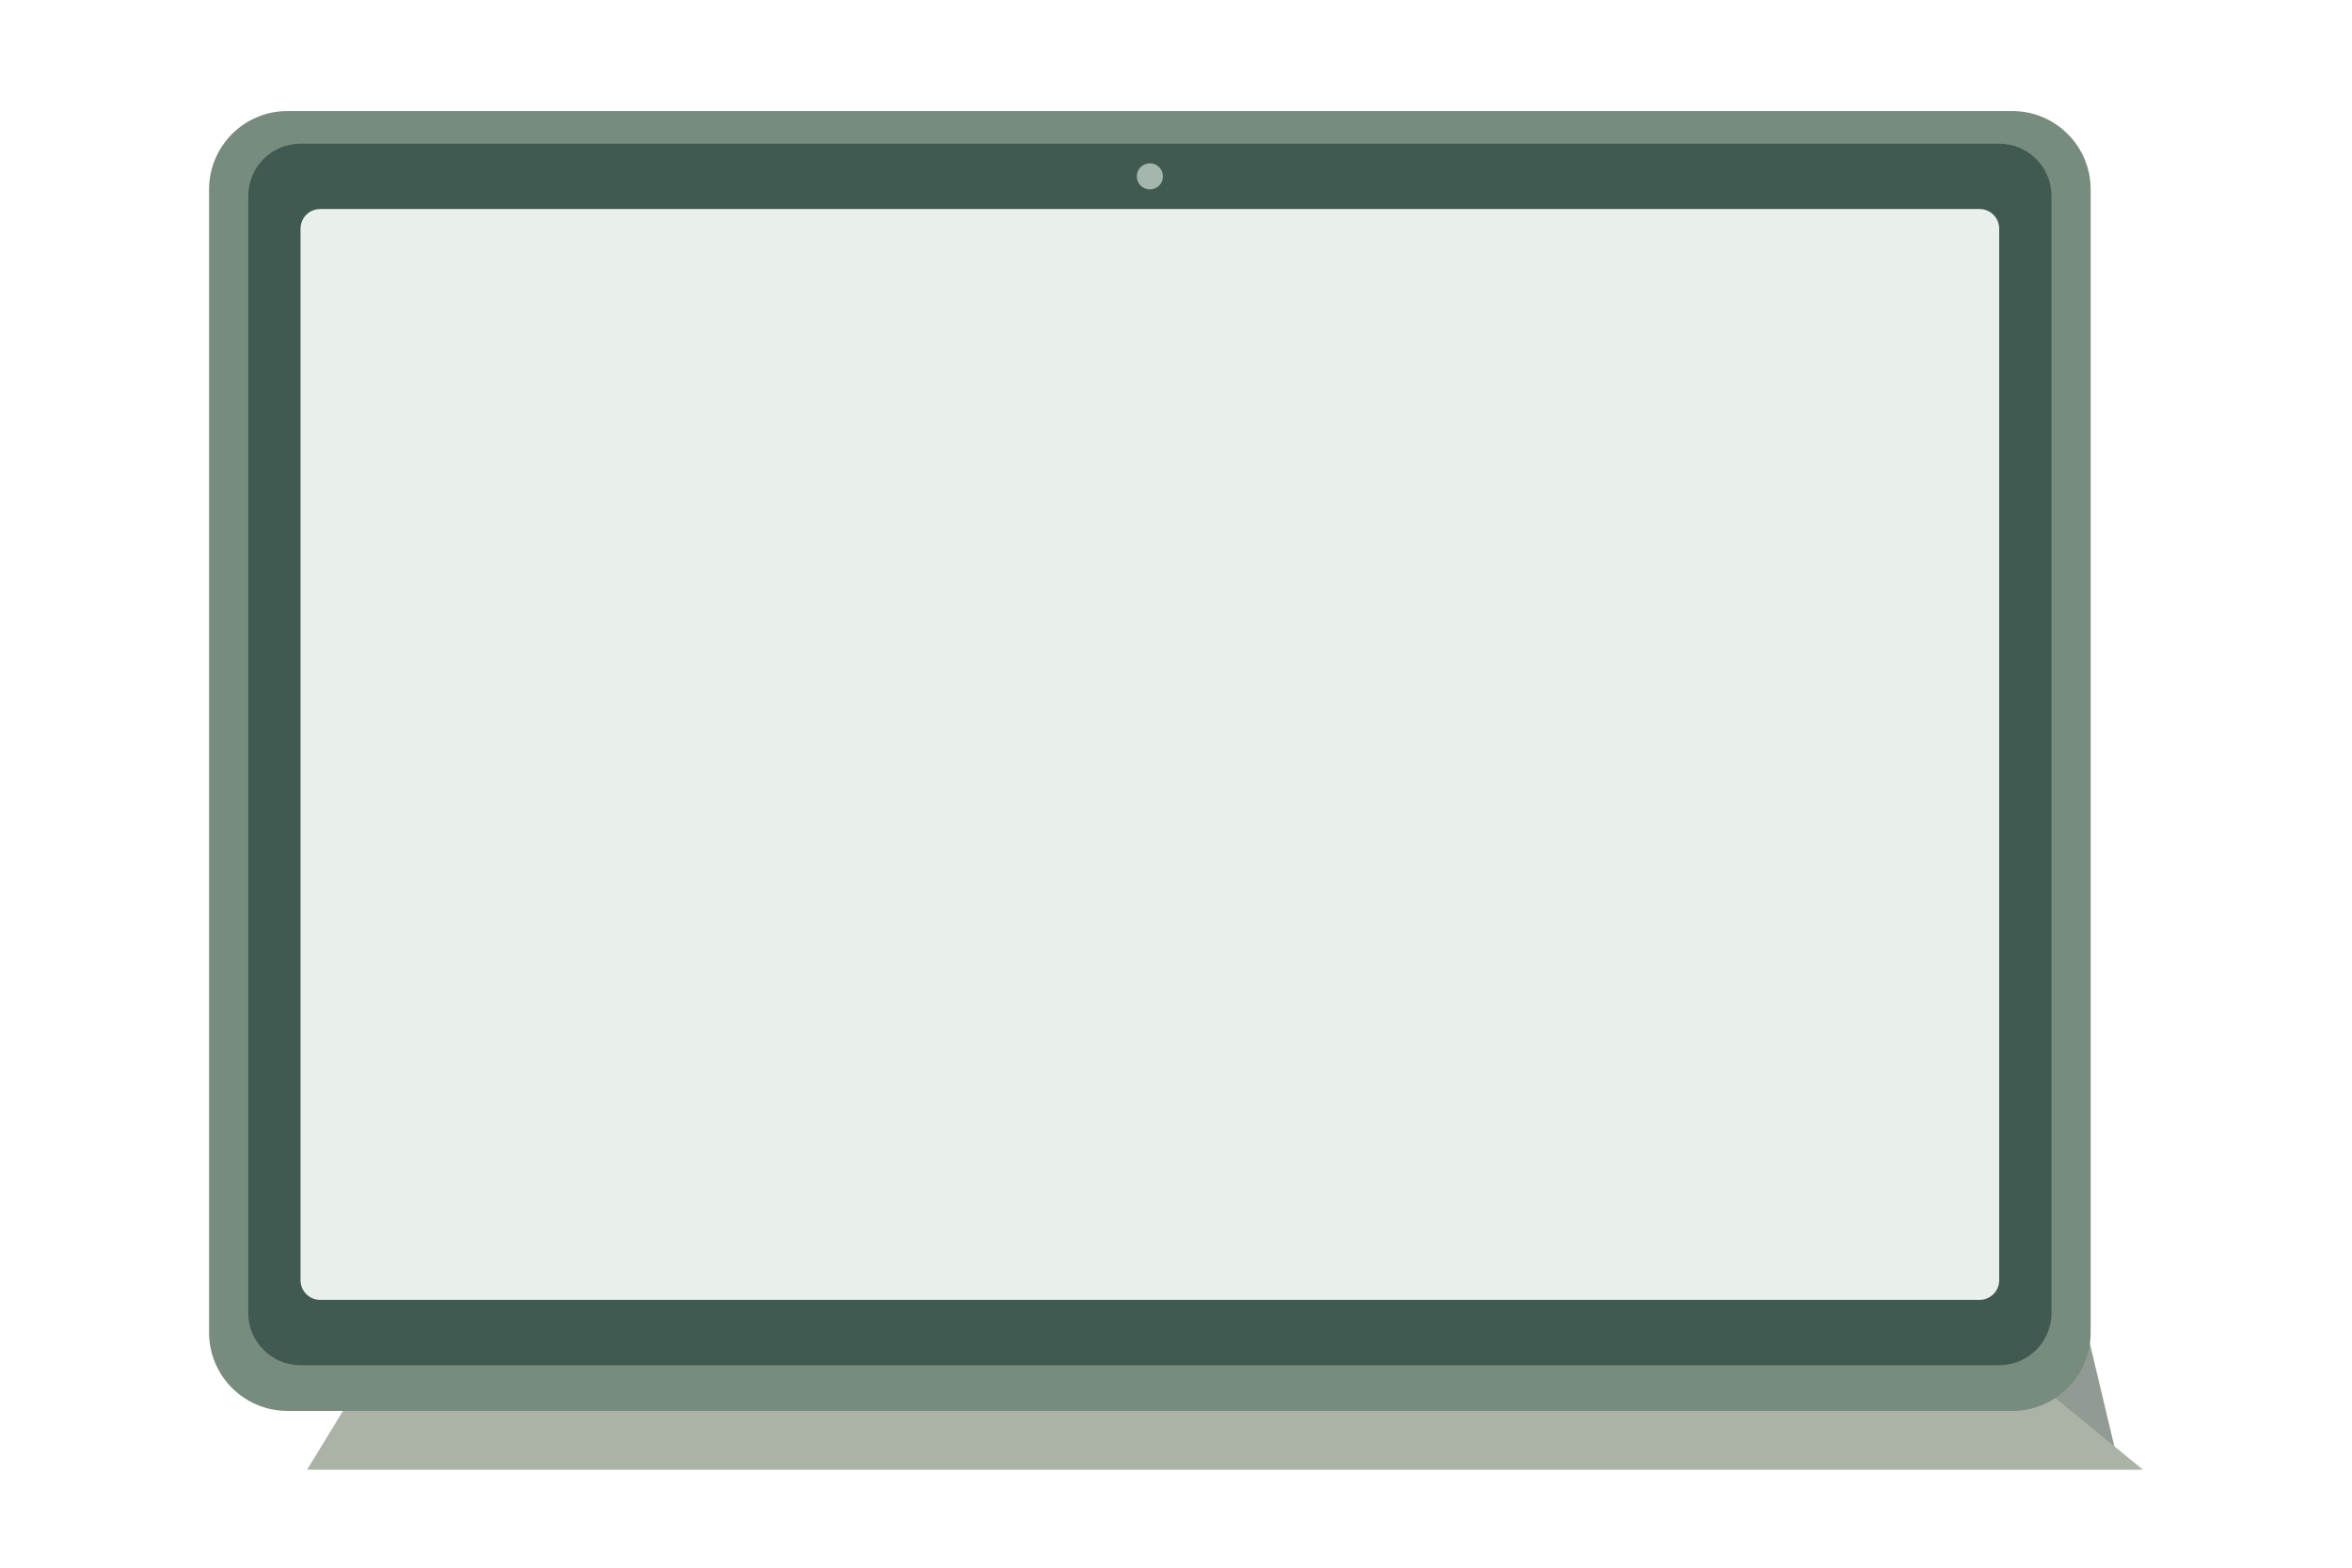
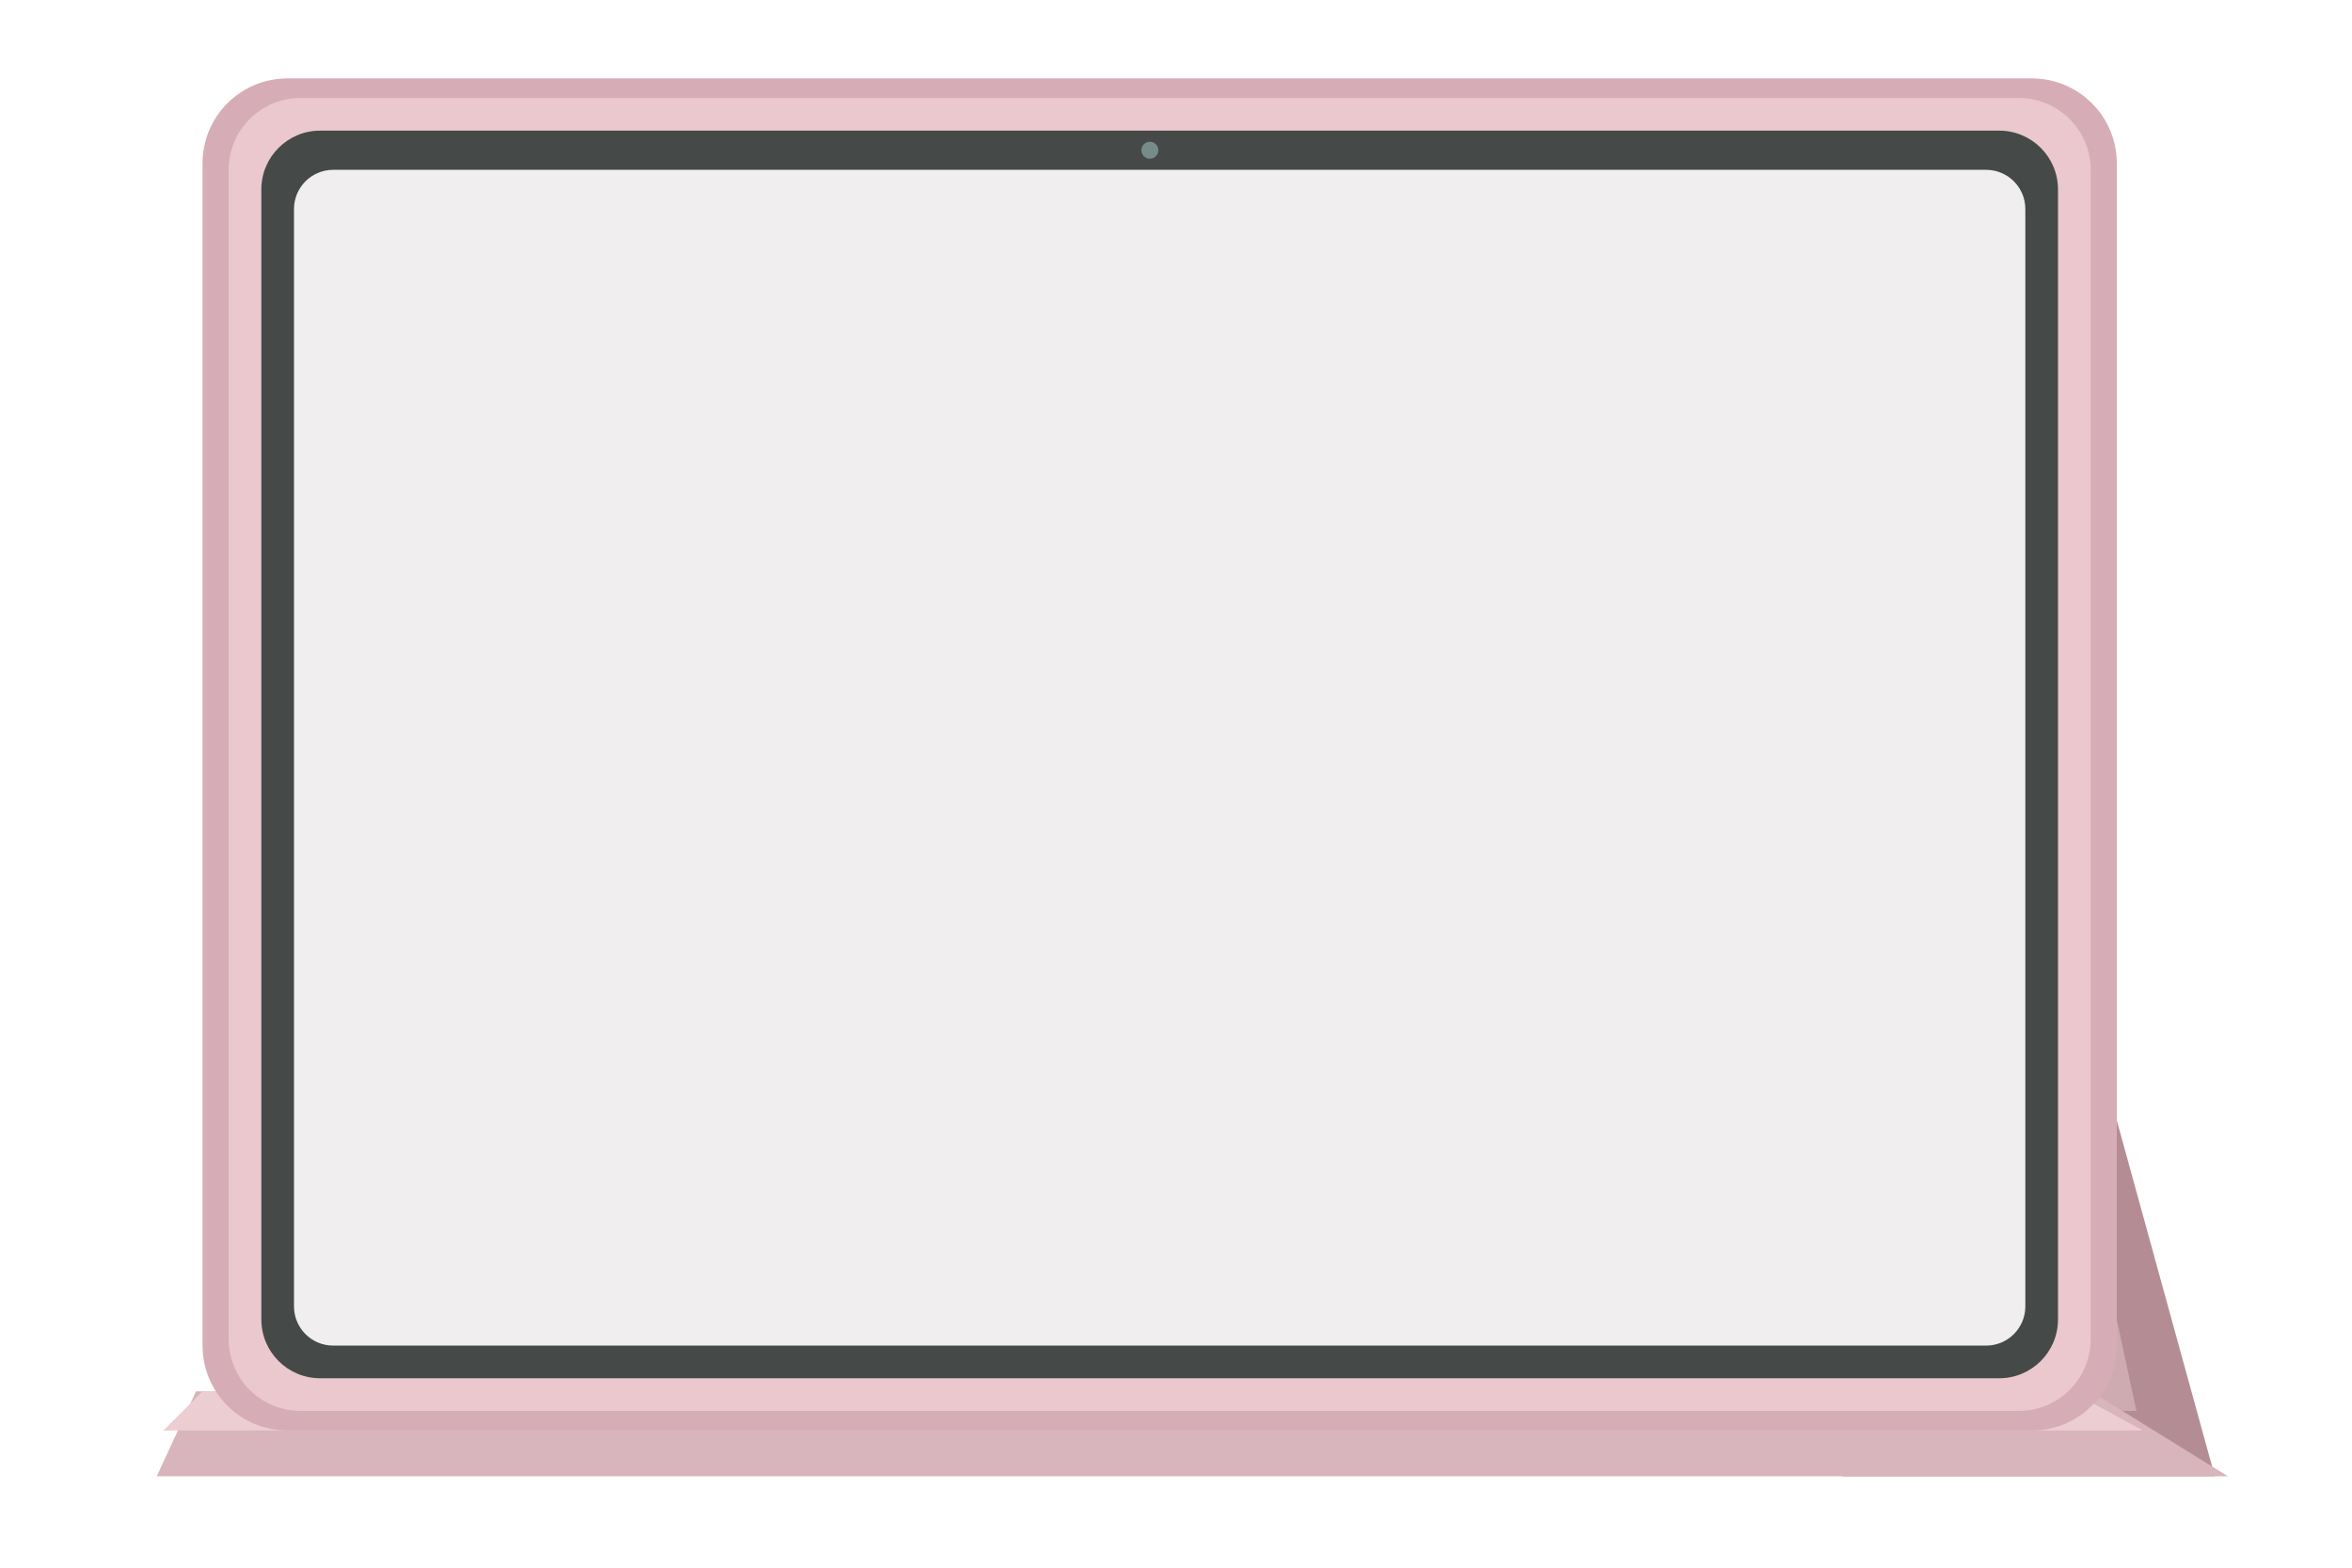
<svg xmlns="http://www.w3.org/2000/svg" viewBox="0 0 360 240">
-   <path fill="#929b93" d="M62 69 83 223 324 223 285 59Z" />
-   <path fill="#aab3a6" d="M58 207h248l22 18H47Z" />
-   <rect x="32" y="17" width="288" height="199" rx="12" fill="#778b7f" />
-   <rect x="38" y="22" width="276" height="187" rx="8" fill="#405951" />
-   <rect x="46" y="32" width="260" height="167" rx="3" fill="#e9efeb" />
-   <circle cx="176" cy="27" r="2" fill="#a5b7ac" />
+   <path fill="#b48d94" d="m301 88 38 138h-57Z" />
+   <path fill="#ceabb1" d="m304 109 23 107h-40Z" />
+   <path fill="#d8b4bd" d="M30 213h290l21 13H24Z" />
+   <path fill="#ebcdd2" d="M31 213h286l11 6H25Z" />
+   <rect x="31" y="12" width="293" height="207" rx="13" fill="#d6adb7" />
+   <rect x="35" y="15" width="285" height="201" rx="11" fill="#eac8ce" />
+   <rect x="40" y="20" width="275" height="191" rx="9" fill="#454a49" />
+   <rect x="45" y="26" width="265" height="180" rx="6" fill="#f0eeee" />
+   <circle cx="176" cy="23" r="1.3" fill="#778b88" />
</svg>
